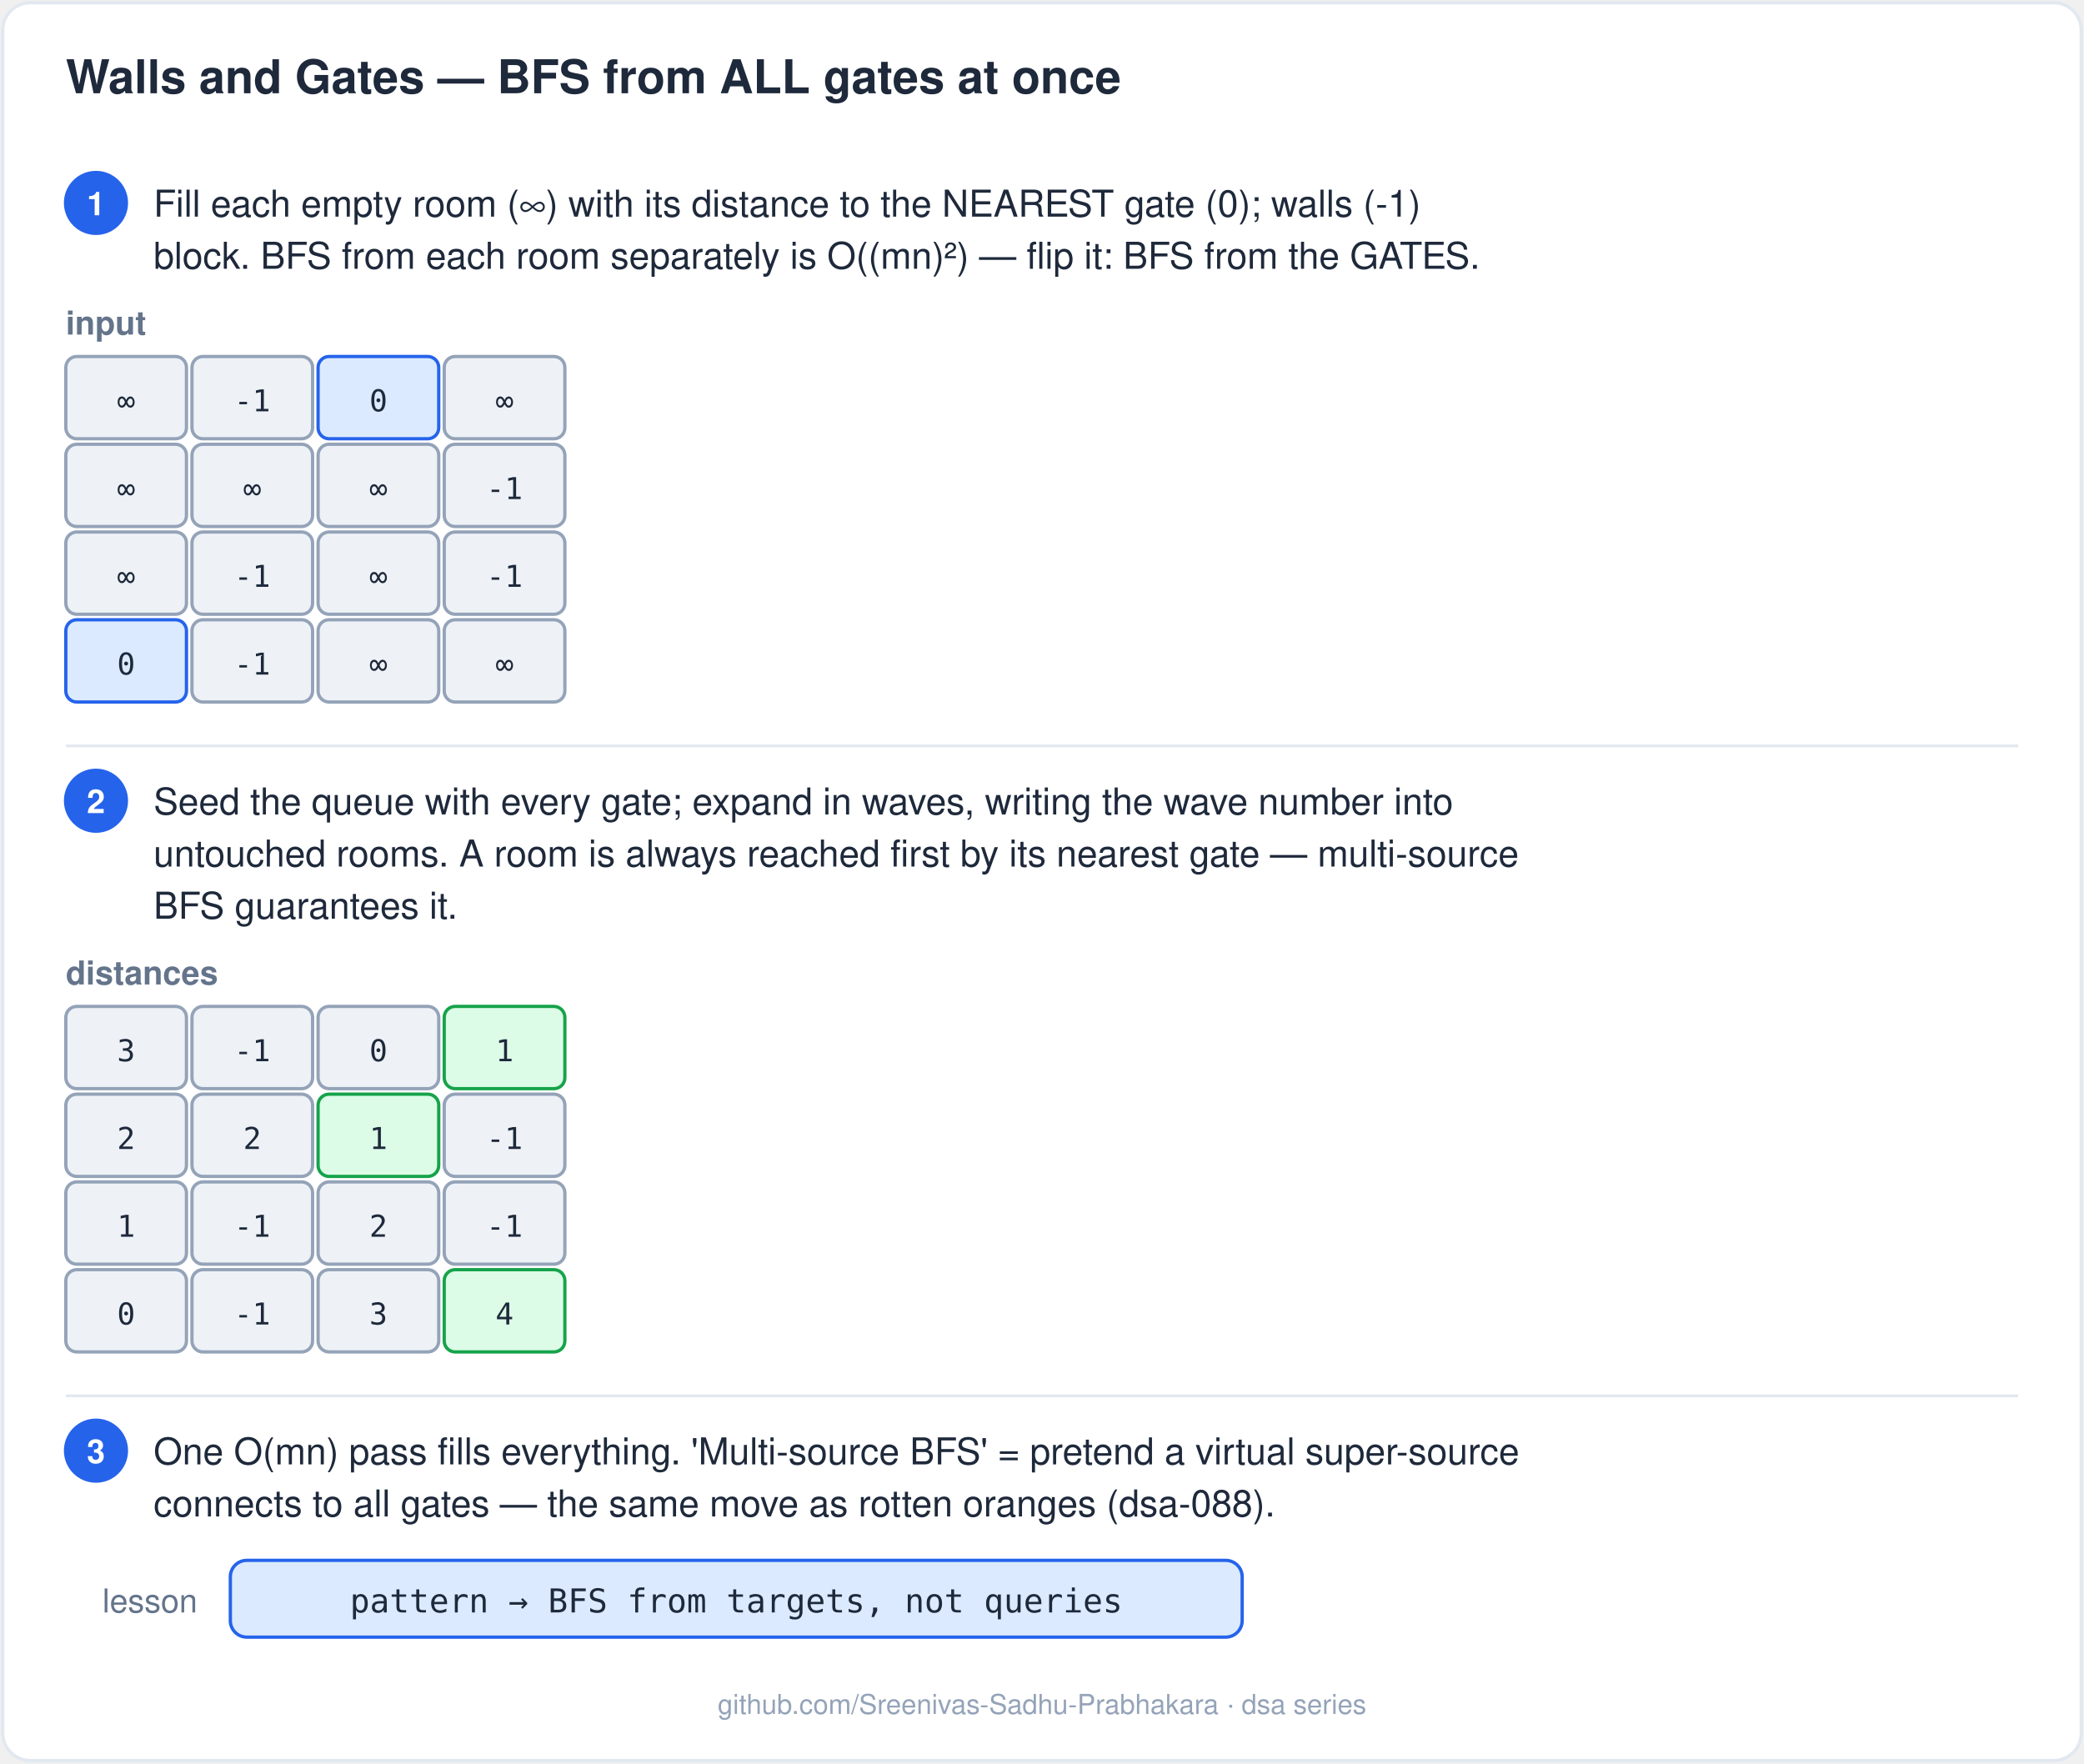
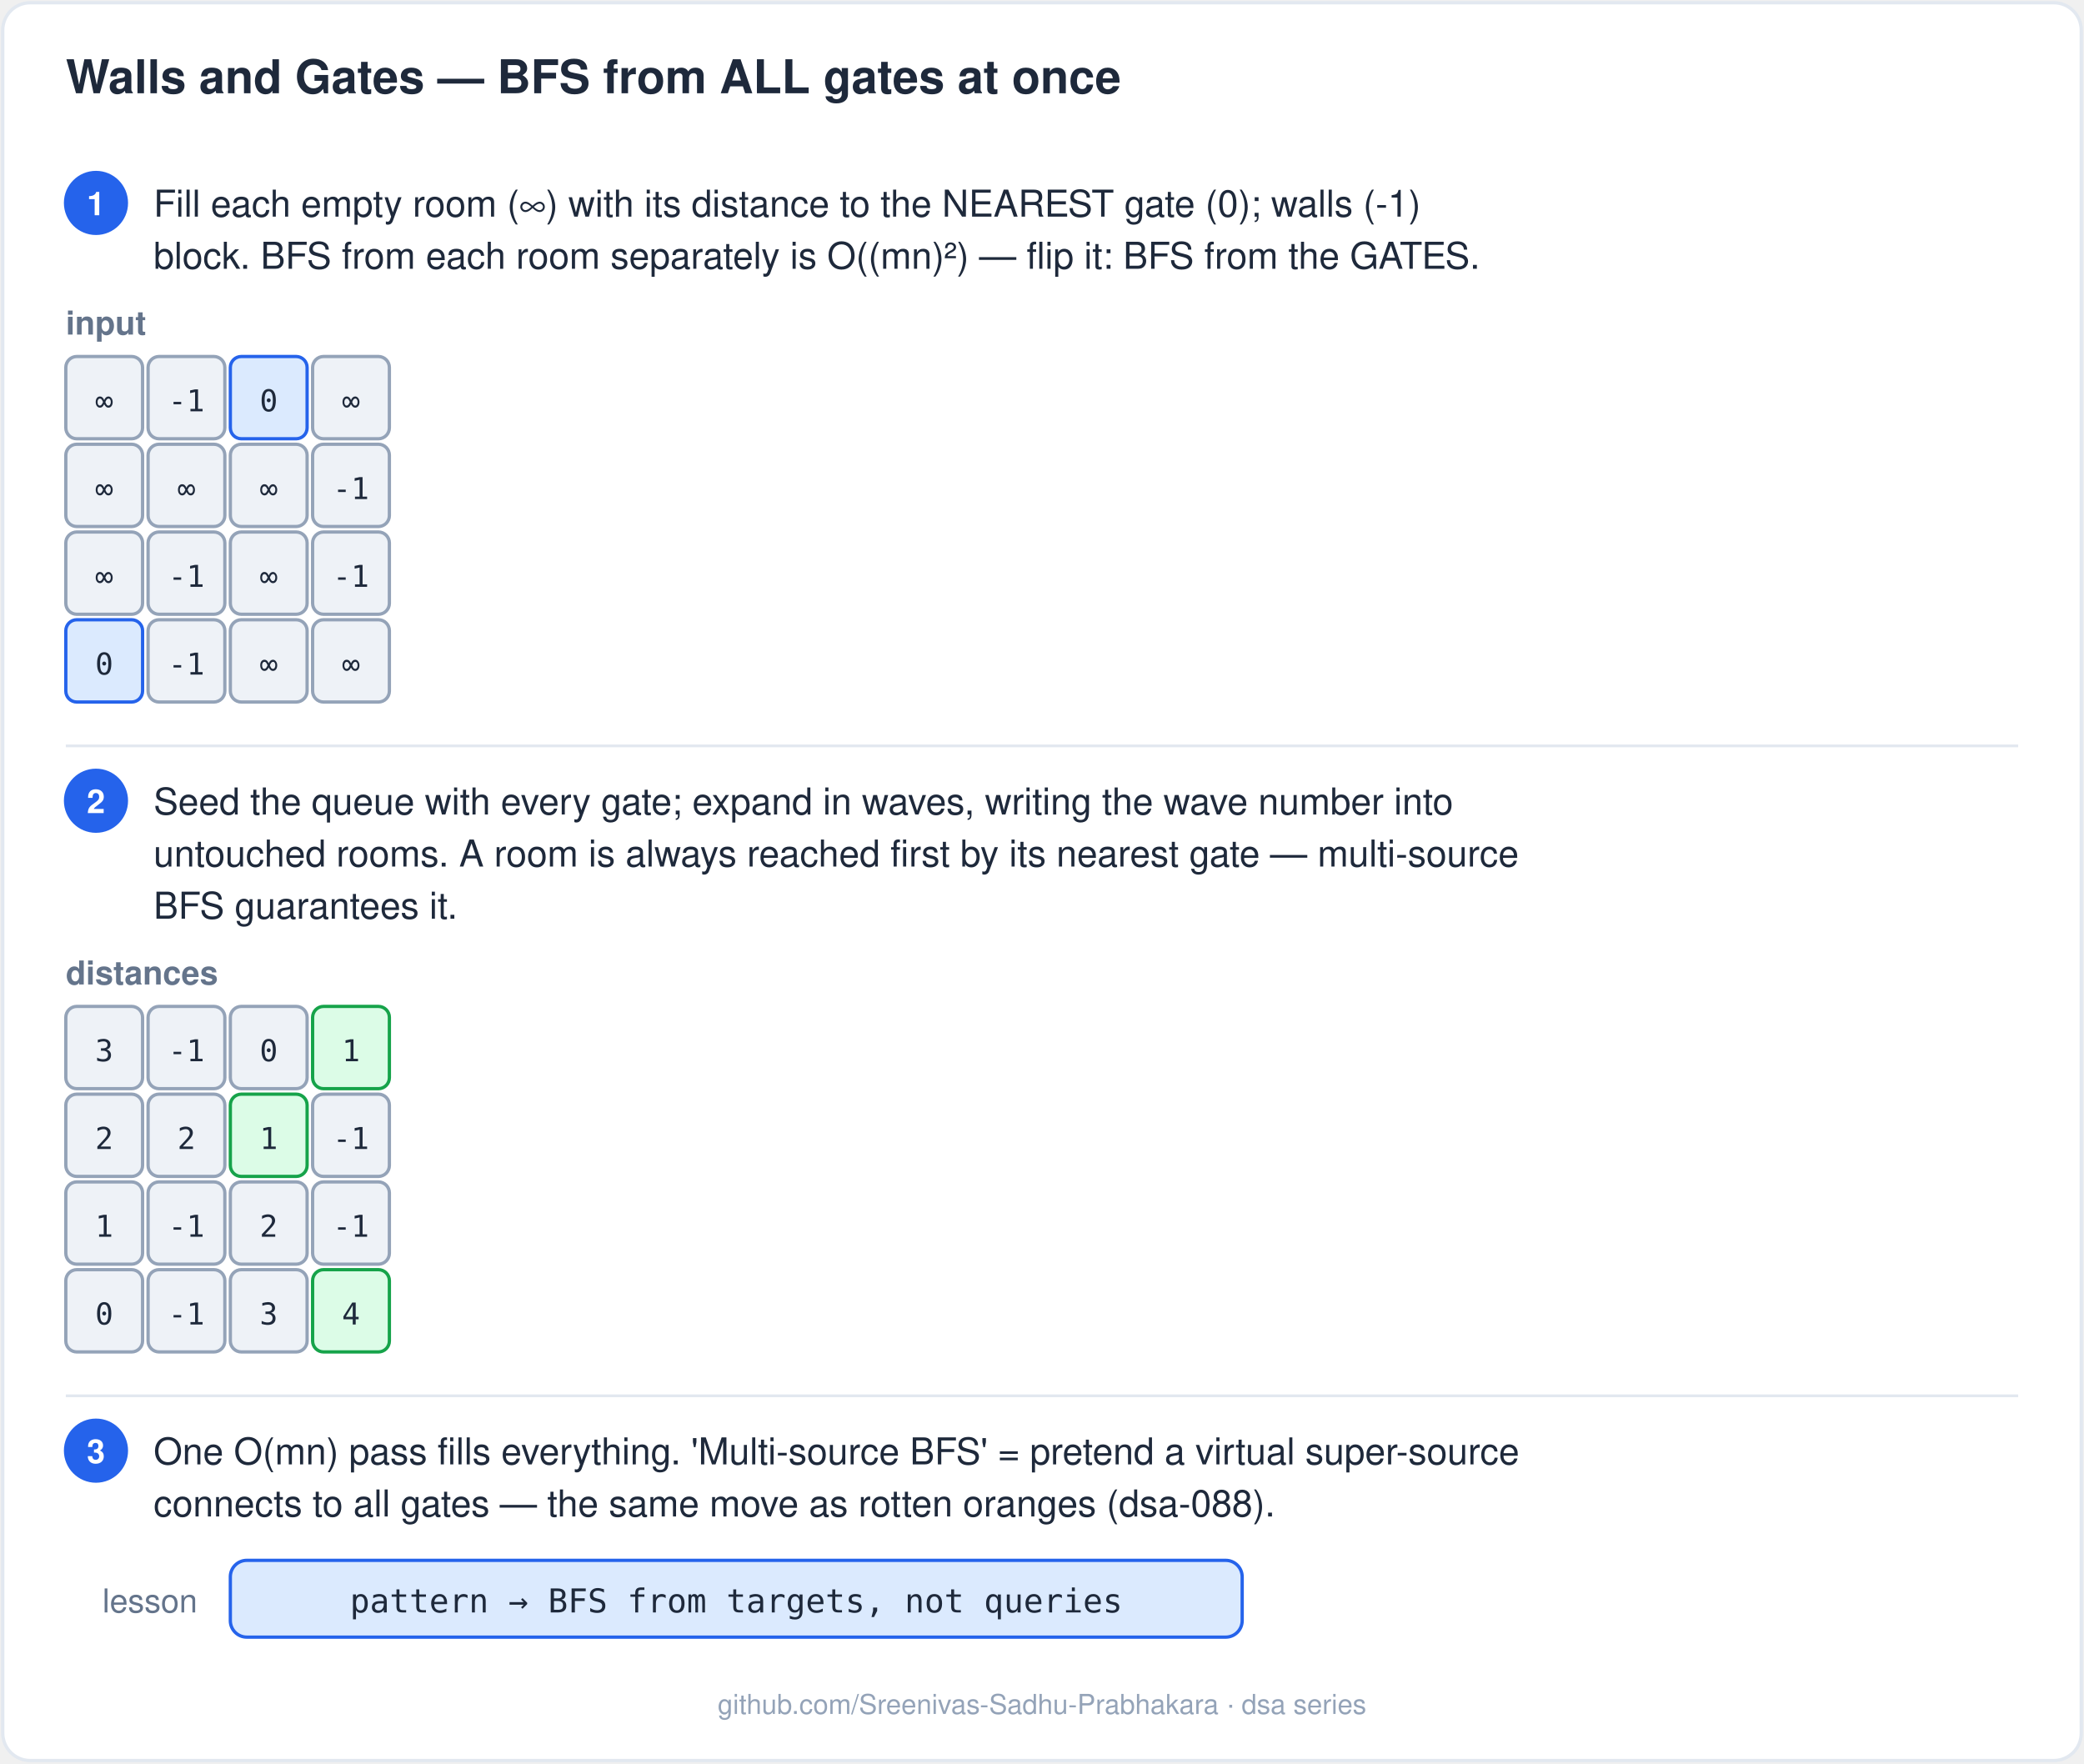
<svg xmlns="http://www.w3.org/2000/svg" width="760" height="643" viewBox="0 0 760 643" role="img" aria-label="Step-by-step visual walkthrough">
  <defs>
    <marker id="arr" markerWidth="8" markerHeight="8" refX="6" refY="3" orient="auto">
      <path d="M0,0 L7,3 L0,6 z" fill="context-stroke" />
    </marker>
  </defs>
  <rect x="1.0" y="1.0" width="758.0" height="641.0" rx="10" fill="#ffffff" stroke="#e2e8f0" stroke-width="1.2" />
  <text x="24.0" y="34.0" font-family="-apple-system,Segoe UI,Helvetica,Arial,sans-serif" font-size="17" fill="#1e293b" text-anchor="start" font-weight="600">Walls and Gates — BFS from ALL gates at once</text>
  <circle cx="35.0" cy="74.0" r="11" fill="#2563eb" stroke="#2563eb" stroke-width="1.4" />
  <text x="35.0" y="78.5" font-family="-apple-system,Segoe UI,Helvetica,Arial,sans-serif" font-size="12" fill="#ffffff" text-anchor="middle" font-weight="600">1</text>
  <text x="56.0" y="79.0" font-family="-apple-system,Segoe UI,Helvetica,Arial,sans-serif" font-size="13.5" fill="#1e293b" text-anchor="start">Fill each empty room (∞) with its distance to the NEAREST gate (0); walls (-1)</text>
  <text x="56.0" y="98.0" font-family="-apple-system,Segoe UI,Helvetica,Arial,sans-serif" font-size="13.5" fill="#1e293b" text-anchor="start">block. BFS from each room separately is O((mn)²) — flip it: BFS from the GATES.</text>
  <text x="24.0" y="122.0" font-family="-apple-system,Segoe UI,Helvetica,Arial,sans-serif" font-size="12" fill="#64748b" text-anchor="start" font-weight="600">input</text>
-   <rect x="24.0" y="130.0" width="44.0" height="30.0" rx="4" fill="#eef2f7" stroke="#94a3b8" stroke-width="1.2" />
-   <text x="46.0" y="150.0" font-family="ui-monospace,Menlo,monospace" font-size="11" fill="#1e293b" text-anchor="middle">∞</text>
-   <rect x="70.0" y="130.0" width="44.0" height="30.0" rx="4" fill="#eef2f7" stroke="#94a3b8" stroke-width="1.2" />
-   <text x="92.0" y="150.0" font-family="ui-monospace,Menlo,monospace" font-size="11" fill="#1e293b" text-anchor="middle">-1</text>
-   <rect x="116.0" y="130.0" width="44.0" height="30.0" rx="4" fill="#dbeafe" stroke="#2563eb" stroke-width="1.2" />
-   <text x="138.0" y="150.0" font-family="ui-monospace,Menlo,monospace" font-size="11" fill="#1e293b" text-anchor="middle">0</text>
-   <rect x="162.0" y="130.0" width="44.0" height="30.0" rx="4" fill="#eef2f7" stroke="#94a3b8" stroke-width="1.2" />
-   <text x="184.0" y="150.0" font-family="ui-monospace,Menlo,monospace" font-size="11" fill="#1e293b" text-anchor="middle">∞</text>
-   <rect x="24.0" y="162.0" width="44.0" height="30.0" rx="4" fill="#eef2f7" stroke="#94a3b8" stroke-width="1.2" />
-   <text x="46.0" y="182.0" font-family="ui-monospace,Menlo,monospace" font-size="11" fill="#1e293b" text-anchor="middle">∞</text>
-   <rect x="70.0" y="162.0" width="44.0" height="30.0" rx="4" fill="#eef2f7" stroke="#94a3b8" stroke-width="1.2" />
-   <text x="92.0" y="182.0" font-family="ui-monospace,Menlo,monospace" font-size="11" fill="#1e293b" text-anchor="middle">∞</text>
-   <rect x="116.0" y="162.0" width="44.0" height="30.0" rx="4" fill="#eef2f7" stroke="#94a3b8" stroke-width="1.2" />
-   <text x="138.0" y="182.0" font-family="ui-monospace,Menlo,monospace" font-size="11" fill="#1e293b" text-anchor="middle">∞</text>
-   <rect x="162.0" y="162.0" width="44.0" height="30.0" rx="4" fill="#eef2f7" stroke="#94a3b8" stroke-width="1.2" />
-   <text x="184.0" y="182.0" font-family="ui-monospace,Menlo,monospace" font-size="11" fill="#1e293b" text-anchor="middle">-1</text>
-   <rect x="24.0" y="194.0" width="44.0" height="30.0" rx="4" fill="#eef2f7" stroke="#94a3b8" stroke-width="1.2" />
-   <text x="46.0" y="214.0" font-family="ui-monospace,Menlo,monospace" font-size="11" fill="#1e293b" text-anchor="middle">∞</text>
-   <rect x="70.0" y="194.0" width="44.0" height="30.0" rx="4" fill="#eef2f7" stroke="#94a3b8" stroke-width="1.2" />
-   <text x="92.0" y="214.0" font-family="ui-monospace,Menlo,monospace" font-size="11" fill="#1e293b" text-anchor="middle">-1</text>
-   <rect x="116.0" y="194.0" width="44.0" height="30.0" rx="4" fill="#eef2f7" stroke="#94a3b8" stroke-width="1.2" />
-   <text x="138.0" y="214.0" font-family="ui-monospace,Menlo,monospace" font-size="11" fill="#1e293b" text-anchor="middle">∞</text>
-   <rect x="162.0" y="194.0" width="44.0" height="30.0" rx="4" fill="#eef2f7" stroke="#94a3b8" stroke-width="1.2" />
-   <text x="184.0" y="214.0" font-family="ui-monospace,Menlo,monospace" font-size="11" fill="#1e293b" text-anchor="middle">-1</text>
-   <rect x="24.0" y="226.0" width="44.0" height="30.0" rx="4" fill="#dbeafe" stroke="#2563eb" stroke-width="1.2" />
-   <text x="46.0" y="246.0" font-family="ui-monospace,Menlo,monospace" font-size="11" fill="#1e293b" text-anchor="middle">0</text>
-   <rect x="70.0" y="226.0" width="44.0" height="30.0" rx="4" fill="#eef2f7" stroke="#94a3b8" stroke-width="1.2" />
-   <text x="92.0" y="246.0" font-family="ui-monospace,Menlo,monospace" font-size="11" fill="#1e293b" text-anchor="middle">-1</text>
-   <rect x="116.0" y="226.0" width="44.0" height="30.0" rx="4" fill="#eef2f7" stroke="#94a3b8" stroke-width="1.2" />
-   <text x="138.0" y="246.0" font-family="ui-monospace,Menlo,monospace" font-size="11" fill="#1e293b" text-anchor="middle">∞</text>
-   <rect x="162.0" y="226.0" width="44.0" height="30.0" rx="4" fill="#eef2f7" stroke="#94a3b8" stroke-width="1.2" />
-   <text x="184.0" y="246.0" font-family="ui-monospace,Menlo,monospace" font-size="11" fill="#1e293b" text-anchor="middle">∞</text>
+   <rect x="24.0" y="130.0" width="28.0" height="30.0" rx="4" fill="#eef2f7" stroke="#94a3b8" stroke-width="1.2" />
+   <text x="38.0" y="150.0" font-family="ui-monospace,Menlo,monospace" font-size="11" fill="#1e293b" text-anchor="middle">∞</text>
+   <rect x="54.0" y="130.0" width="28.0" height="30.0" rx="4" fill="#eef2f7" stroke="#94a3b8" stroke-width="1.2" />
+   <text x="68.0" y="150.0" font-family="ui-monospace,Menlo,monospace" font-size="11" fill="#1e293b" text-anchor="middle">-1</text>
+   <rect x="84.0" y="130.0" width="28.0" height="30.0" rx="4" fill="#dbeafe" stroke="#2563eb" stroke-width="1.2" />
+   <text x="98.0" y="150.0" font-family="ui-monospace,Menlo,monospace" font-size="11" fill="#1e293b" text-anchor="middle">0</text>
+   <rect x="114.0" y="130.0" width="28.0" height="30.0" rx="4" fill="#eef2f7" stroke="#94a3b8" stroke-width="1.2" />
+   <text x="128.0" y="150.0" font-family="ui-monospace,Menlo,monospace" font-size="11" fill="#1e293b" text-anchor="middle">∞</text>
+   <rect x="24.0" y="162.0" width="28.0" height="30.0" rx="4" fill="#eef2f7" stroke="#94a3b8" stroke-width="1.2" />
+   <text x="38.0" y="182.0" font-family="ui-monospace,Menlo,monospace" font-size="11" fill="#1e293b" text-anchor="middle">∞</text>
+   <rect x="54.0" y="162.0" width="28.0" height="30.0" rx="4" fill="#eef2f7" stroke="#94a3b8" stroke-width="1.2" />
+   <text x="68.0" y="182.0" font-family="ui-monospace,Menlo,monospace" font-size="11" fill="#1e293b" text-anchor="middle">∞</text>
+   <rect x="84.0" y="162.0" width="28.0" height="30.0" rx="4" fill="#eef2f7" stroke="#94a3b8" stroke-width="1.2" />
+   <text x="98.0" y="182.0" font-family="ui-monospace,Menlo,monospace" font-size="11" fill="#1e293b" text-anchor="middle">∞</text>
+   <rect x="114.0" y="162.0" width="28.0" height="30.0" rx="4" fill="#eef2f7" stroke="#94a3b8" stroke-width="1.2" />
+   <text x="128.0" y="182.0" font-family="ui-monospace,Menlo,monospace" font-size="11" fill="#1e293b" text-anchor="middle">-1</text>
+   <rect x="24.0" y="194.0" width="28.0" height="30.0" rx="4" fill="#eef2f7" stroke="#94a3b8" stroke-width="1.2" />
+   <text x="38.0" y="214.0" font-family="ui-monospace,Menlo,monospace" font-size="11" fill="#1e293b" text-anchor="middle">∞</text>
+   <rect x="54.0" y="194.0" width="28.0" height="30.0" rx="4" fill="#eef2f7" stroke="#94a3b8" stroke-width="1.2" />
+   <text x="68.0" y="214.0" font-family="ui-monospace,Menlo,monospace" font-size="11" fill="#1e293b" text-anchor="middle">-1</text>
+   <rect x="84.0" y="194.0" width="28.0" height="30.0" rx="4" fill="#eef2f7" stroke="#94a3b8" stroke-width="1.2" />
+   <text x="98.0" y="214.0" font-family="ui-monospace,Menlo,monospace" font-size="11" fill="#1e293b" text-anchor="middle">∞</text>
+   <rect x="114.0" y="194.0" width="28.0" height="30.0" rx="4" fill="#eef2f7" stroke="#94a3b8" stroke-width="1.2" />
+   <text x="128.0" y="214.0" font-family="ui-monospace,Menlo,monospace" font-size="11" fill="#1e293b" text-anchor="middle">-1</text>
+   <rect x="24.0" y="226.0" width="28.0" height="30.0" rx="4" fill="#dbeafe" stroke="#2563eb" stroke-width="1.2" />
+   <text x="38.0" y="246.0" font-family="ui-monospace,Menlo,monospace" font-size="11" fill="#1e293b" text-anchor="middle">0</text>
+   <rect x="54.0" y="226.0" width="28.0" height="30.0" rx="4" fill="#eef2f7" stroke="#94a3b8" stroke-width="1.2" />
+   <text x="68.0" y="246.0" font-family="ui-monospace,Menlo,monospace" font-size="11" fill="#1e293b" text-anchor="middle">-1</text>
+   <rect x="84.0" y="226.0" width="28.0" height="30.0" rx="4" fill="#eef2f7" stroke="#94a3b8" stroke-width="1.2" />
+   <text x="98.0" y="246.0" font-family="ui-monospace,Menlo,monospace" font-size="11" fill="#1e293b" text-anchor="middle">∞</text>
+   <rect x="114.0" y="226.0" width="28.0" height="30.0" rx="4" fill="#eef2f7" stroke="#94a3b8" stroke-width="1.2" />
+   <text x="128.0" y="246.0" font-family="ui-monospace,Menlo,monospace" font-size="11" fill="#1e293b" text-anchor="middle">∞</text>
  <line x1="24.0" y1="272.0" x2="736.0" y2="272.0" stroke="#e2e8f0" stroke-width="1" />
  <circle cx="35.0" cy="292.0" r="11" fill="#2563eb" stroke="#2563eb" stroke-width="1.4" />
  <text x="35.0" y="296.5" font-family="-apple-system,Segoe UI,Helvetica,Arial,sans-serif" font-size="12" fill="#ffffff" text-anchor="middle" font-weight="600">2</text>
  <text x="56.0" y="297.0" font-family="-apple-system,Segoe UI,Helvetica,Arial,sans-serif" font-size="13.5" fill="#1e293b" text-anchor="start">Seed the queue with every gate; expand in waves, writing the wave number into</text>
  <text x="56.0" y="316.0" font-family="-apple-system,Segoe UI,Helvetica,Arial,sans-serif" font-size="13.5" fill="#1e293b" text-anchor="start">untouched rooms. A room is always reached first by its nearest gate — multi-source</text>
  <text x="56.0" y="335.0" font-family="-apple-system,Segoe UI,Helvetica,Arial,sans-serif" font-size="13.5" fill="#1e293b" text-anchor="start">BFS guarantees it.</text>
  <text x="24.0" y="359.0" font-family="-apple-system,Segoe UI,Helvetica,Arial,sans-serif" font-size="12" fill="#64748b" text-anchor="start" font-weight="600">distances</text>
-   <rect x="24.0" y="367.0" width="44.0" height="30.0" rx="4" fill="#eef2f7" stroke="#94a3b8" stroke-width="1.2" />
-   <text x="46.0" y="387.0" font-family="ui-monospace,Menlo,monospace" font-size="11" fill="#1e293b" text-anchor="middle">3</text>
-   <rect x="70.0" y="367.0" width="44.0" height="30.0" rx="4" fill="#eef2f7" stroke="#94a3b8" stroke-width="1.2" />
-   <text x="92.0" y="387.0" font-family="ui-monospace,Menlo,monospace" font-size="11" fill="#1e293b" text-anchor="middle">-1</text>
-   <rect x="116.0" y="367.0" width="44.0" height="30.0" rx="4" fill="#eef2f7" stroke="#94a3b8" stroke-width="1.2" />
-   <text x="138.0" y="387.0" font-family="ui-monospace,Menlo,monospace" font-size="11" fill="#1e293b" text-anchor="middle">0</text>
-   <rect x="162.0" y="367.0" width="44.0" height="30.0" rx="4" fill="#dcfce7" stroke="#16a34a" stroke-width="1.2" />
-   <text x="184.0" y="387.0" font-family="ui-monospace,Menlo,monospace" font-size="11" fill="#1e293b" text-anchor="middle">1</text>
-   <rect x="24.0" y="399.0" width="44.0" height="30.0" rx="4" fill="#eef2f7" stroke="#94a3b8" stroke-width="1.2" />
-   <text x="46.0" y="419.0" font-family="ui-monospace,Menlo,monospace" font-size="11" fill="#1e293b" text-anchor="middle">2</text>
-   <rect x="70.0" y="399.0" width="44.0" height="30.0" rx="4" fill="#eef2f7" stroke="#94a3b8" stroke-width="1.2" />
-   <text x="92.0" y="419.0" font-family="ui-monospace,Menlo,monospace" font-size="11" fill="#1e293b" text-anchor="middle">2</text>
-   <rect x="116.0" y="399.0" width="44.0" height="30.0" rx="4" fill="#dcfce7" stroke="#16a34a" stroke-width="1.2" />
-   <text x="138.0" y="419.0" font-family="ui-monospace,Menlo,monospace" font-size="11" fill="#1e293b" text-anchor="middle">1</text>
-   <rect x="162.0" y="399.0" width="44.0" height="30.0" rx="4" fill="#eef2f7" stroke="#94a3b8" stroke-width="1.2" />
-   <text x="184.0" y="419.0" font-family="ui-monospace,Menlo,monospace" font-size="11" fill="#1e293b" text-anchor="middle">-1</text>
-   <rect x="24.0" y="431.0" width="44.0" height="30.0" rx="4" fill="#eef2f7" stroke="#94a3b8" stroke-width="1.2" />
-   <text x="46.0" y="451.0" font-family="ui-monospace,Menlo,monospace" font-size="11" fill="#1e293b" text-anchor="middle">1</text>
-   <rect x="70.0" y="431.0" width="44.0" height="30.0" rx="4" fill="#eef2f7" stroke="#94a3b8" stroke-width="1.2" />
-   <text x="92.0" y="451.0" font-family="ui-monospace,Menlo,monospace" font-size="11" fill="#1e293b" text-anchor="middle">-1</text>
-   <rect x="116.0" y="431.0" width="44.0" height="30.0" rx="4" fill="#eef2f7" stroke="#94a3b8" stroke-width="1.2" />
-   <text x="138.0" y="451.0" font-family="ui-monospace,Menlo,monospace" font-size="11" fill="#1e293b" text-anchor="middle">2</text>
-   <rect x="162.0" y="431.0" width="44.0" height="30.0" rx="4" fill="#eef2f7" stroke="#94a3b8" stroke-width="1.2" />
-   <text x="184.0" y="451.0" font-family="ui-monospace,Menlo,monospace" font-size="11" fill="#1e293b" text-anchor="middle">-1</text>
-   <rect x="24.0" y="463.0" width="44.0" height="30.0" rx="4" fill="#eef2f7" stroke="#94a3b8" stroke-width="1.2" />
-   <text x="46.0" y="483.0" font-family="ui-monospace,Menlo,monospace" font-size="11" fill="#1e293b" text-anchor="middle">0</text>
-   <rect x="70.0" y="463.0" width="44.0" height="30.0" rx="4" fill="#eef2f7" stroke="#94a3b8" stroke-width="1.2" />
-   <text x="92.0" y="483.0" font-family="ui-monospace,Menlo,monospace" font-size="11" fill="#1e293b" text-anchor="middle">-1</text>
-   <rect x="116.0" y="463.0" width="44.0" height="30.0" rx="4" fill="#eef2f7" stroke="#94a3b8" stroke-width="1.2" />
-   <text x="138.0" y="483.0" font-family="ui-monospace,Menlo,monospace" font-size="11" fill="#1e293b" text-anchor="middle">3</text>
-   <rect x="162.0" y="463.0" width="44.0" height="30.0" rx="4" fill="#dcfce7" stroke="#16a34a" stroke-width="1.2" />
-   <text x="184.0" y="483.0" font-family="ui-monospace,Menlo,monospace" font-size="11" fill="#1e293b" text-anchor="middle">4</text>
+   <rect x="24.0" y="367.0" width="28.0" height="30.0" rx="4" fill="#eef2f7" stroke="#94a3b8" stroke-width="1.2" />
+   <text x="38.0" y="387.0" font-family="ui-monospace,Menlo,monospace" font-size="11" fill="#1e293b" text-anchor="middle">3</text>
+   <rect x="54.0" y="367.0" width="28.0" height="30.0" rx="4" fill="#eef2f7" stroke="#94a3b8" stroke-width="1.2" />
+   <text x="68.0" y="387.0" font-family="ui-monospace,Menlo,monospace" font-size="11" fill="#1e293b" text-anchor="middle">-1</text>
+   <rect x="84.0" y="367.0" width="28.0" height="30.0" rx="4" fill="#eef2f7" stroke="#94a3b8" stroke-width="1.2" />
+   <text x="98.0" y="387.0" font-family="ui-monospace,Menlo,monospace" font-size="11" fill="#1e293b" text-anchor="middle">0</text>
+   <rect x="114.0" y="367.0" width="28.0" height="30.0" rx="4" fill="#dcfce7" stroke="#16a34a" stroke-width="1.2" />
+   <text x="128.0" y="387.0" font-family="ui-monospace,Menlo,monospace" font-size="11" fill="#1e293b" text-anchor="middle">1</text>
+   <rect x="24.0" y="399.0" width="28.0" height="30.0" rx="4" fill="#eef2f7" stroke="#94a3b8" stroke-width="1.2" />
+   <text x="38.0" y="419.0" font-family="ui-monospace,Menlo,monospace" font-size="11" fill="#1e293b" text-anchor="middle">2</text>
+   <rect x="54.0" y="399.0" width="28.0" height="30.0" rx="4" fill="#eef2f7" stroke="#94a3b8" stroke-width="1.2" />
+   <text x="68.0" y="419.0" font-family="ui-monospace,Menlo,monospace" font-size="11" fill="#1e293b" text-anchor="middle">2</text>
+   <rect x="84.0" y="399.0" width="28.0" height="30.0" rx="4" fill="#dcfce7" stroke="#16a34a" stroke-width="1.2" />
+   <text x="98.0" y="419.0" font-family="ui-monospace,Menlo,monospace" font-size="11" fill="#1e293b" text-anchor="middle">1</text>
+   <rect x="114.0" y="399.0" width="28.0" height="30.0" rx="4" fill="#eef2f7" stroke="#94a3b8" stroke-width="1.2" />
+   <text x="128.0" y="419.0" font-family="ui-monospace,Menlo,monospace" font-size="11" fill="#1e293b" text-anchor="middle">-1</text>
+   <rect x="24.0" y="431.0" width="28.0" height="30.0" rx="4" fill="#eef2f7" stroke="#94a3b8" stroke-width="1.2" />
+   <text x="38.0" y="451.0" font-family="ui-monospace,Menlo,monospace" font-size="11" fill="#1e293b" text-anchor="middle">1</text>
+   <rect x="54.0" y="431.0" width="28.0" height="30.0" rx="4" fill="#eef2f7" stroke="#94a3b8" stroke-width="1.2" />
+   <text x="68.0" y="451.0" font-family="ui-monospace,Menlo,monospace" font-size="11" fill="#1e293b" text-anchor="middle">-1</text>
+   <rect x="84.0" y="431.0" width="28.0" height="30.0" rx="4" fill="#eef2f7" stroke="#94a3b8" stroke-width="1.2" />
+   <text x="98.0" y="451.0" font-family="ui-monospace,Menlo,monospace" font-size="11" fill="#1e293b" text-anchor="middle">2</text>
+   <rect x="114.0" y="431.0" width="28.0" height="30.0" rx="4" fill="#eef2f7" stroke="#94a3b8" stroke-width="1.2" />
+   <text x="128.0" y="451.0" font-family="ui-monospace,Menlo,monospace" font-size="11" fill="#1e293b" text-anchor="middle">-1</text>
+   <rect x="24.0" y="463.0" width="28.0" height="30.0" rx="4" fill="#eef2f7" stroke="#94a3b8" stroke-width="1.2" />
+   <text x="38.0" y="483.0" font-family="ui-monospace,Menlo,monospace" font-size="11" fill="#1e293b" text-anchor="middle">0</text>
+   <rect x="54.0" y="463.0" width="28.0" height="30.0" rx="4" fill="#eef2f7" stroke="#94a3b8" stroke-width="1.2" />
+   <text x="68.0" y="483.0" font-family="ui-monospace,Menlo,monospace" font-size="11" fill="#1e293b" text-anchor="middle">-1</text>
+   <rect x="84.0" y="463.0" width="28.0" height="30.0" rx="4" fill="#eef2f7" stroke="#94a3b8" stroke-width="1.2" />
+   <text x="98.0" y="483.0" font-family="ui-monospace,Menlo,monospace" font-size="11" fill="#1e293b" text-anchor="middle">3</text>
+   <rect x="114.0" y="463.0" width="28.0" height="30.0" rx="4" fill="#dcfce7" stroke="#16a34a" stroke-width="1.2" />
+   <text x="128.0" y="483.0" font-family="ui-monospace,Menlo,monospace" font-size="11" fill="#1e293b" text-anchor="middle">4</text>
  <line x1="24.0" y1="509.0" x2="736.0" y2="509.0" stroke="#e2e8f0" stroke-width="1" />
  <circle cx="35.0" cy="529.0" r="11" fill="#2563eb" stroke="#2563eb" stroke-width="1.4" />
  <text x="35.0" y="533.5" font-family="-apple-system,Segoe UI,Helvetica,Arial,sans-serif" font-size="12" fill="#ffffff" text-anchor="middle" font-weight="600">3</text>
  <text x="56.0" y="534.0" font-family="-apple-system,Segoe UI,Helvetica,Arial,sans-serif" font-size="13.5" fill="#1e293b" text-anchor="start">One O(mn) pass fills everything. 'Multi-source BFS' = pretend a virtual super-source</text>
  <text x="56.0" y="553.0" font-family="-apple-system,Segoe UI,Helvetica,Arial,sans-serif" font-size="13.5" fill="#1e293b" text-anchor="start">connects to all gates — the same move as rotten oranges (dsa-088).</text>
  <text x="72.0" y="588.0" font-family="-apple-system,Segoe UI,Helvetica,Arial,sans-serif" font-size="12" fill="#64748b" text-anchor="end">lesson</text>
  <rect x="84.0" y="569.0" width="369.0" height="28.0" rx="6" fill="#dbeafe" stroke="#2563eb" stroke-width="1.2" />
  <text x="268.5" y="588.0" font-family="ui-monospace,Menlo,monospace" font-size="12" fill="#1e293b" text-anchor="middle">pattern → BFS from targets, not queries</text>
  <text x="380.0" y="625.0" font-family="-apple-system,Segoe UI,Helvetica,Arial,sans-serif" font-size="10" fill="#94a3b8" text-anchor="middle">github.com/Sreenivas-Sadhu-Prabhakara · dsa series</text>
</svg>
